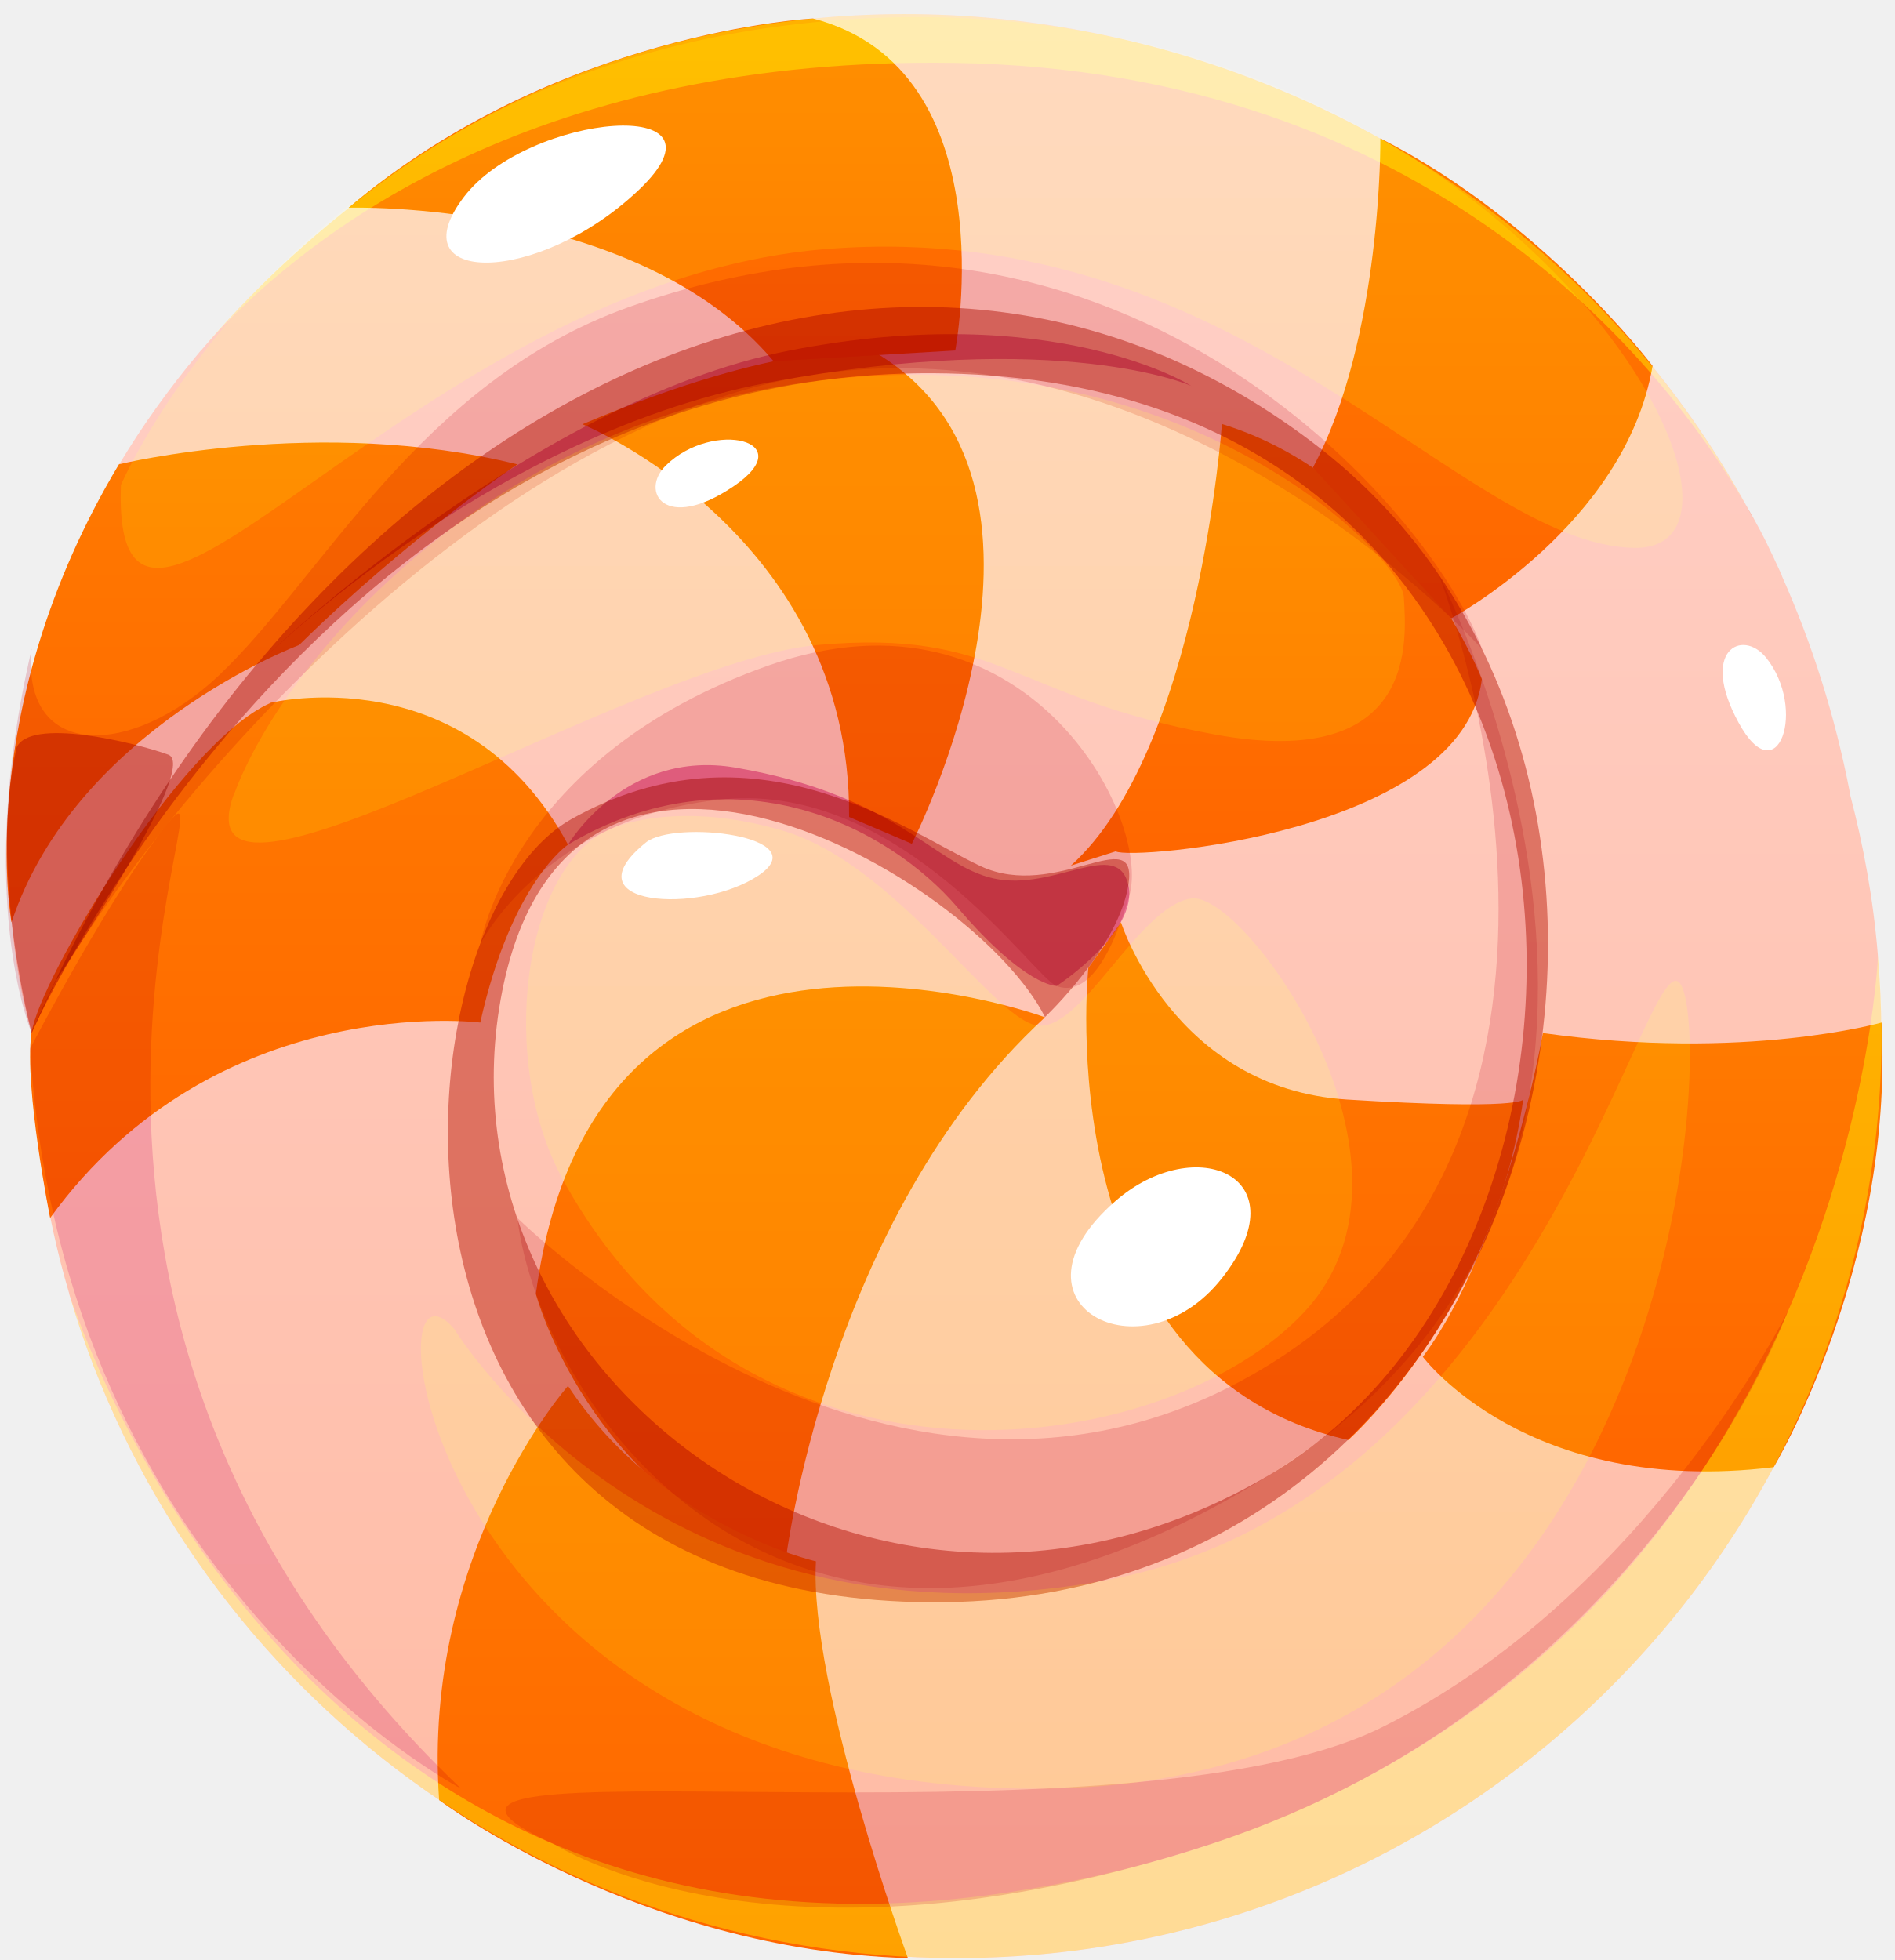
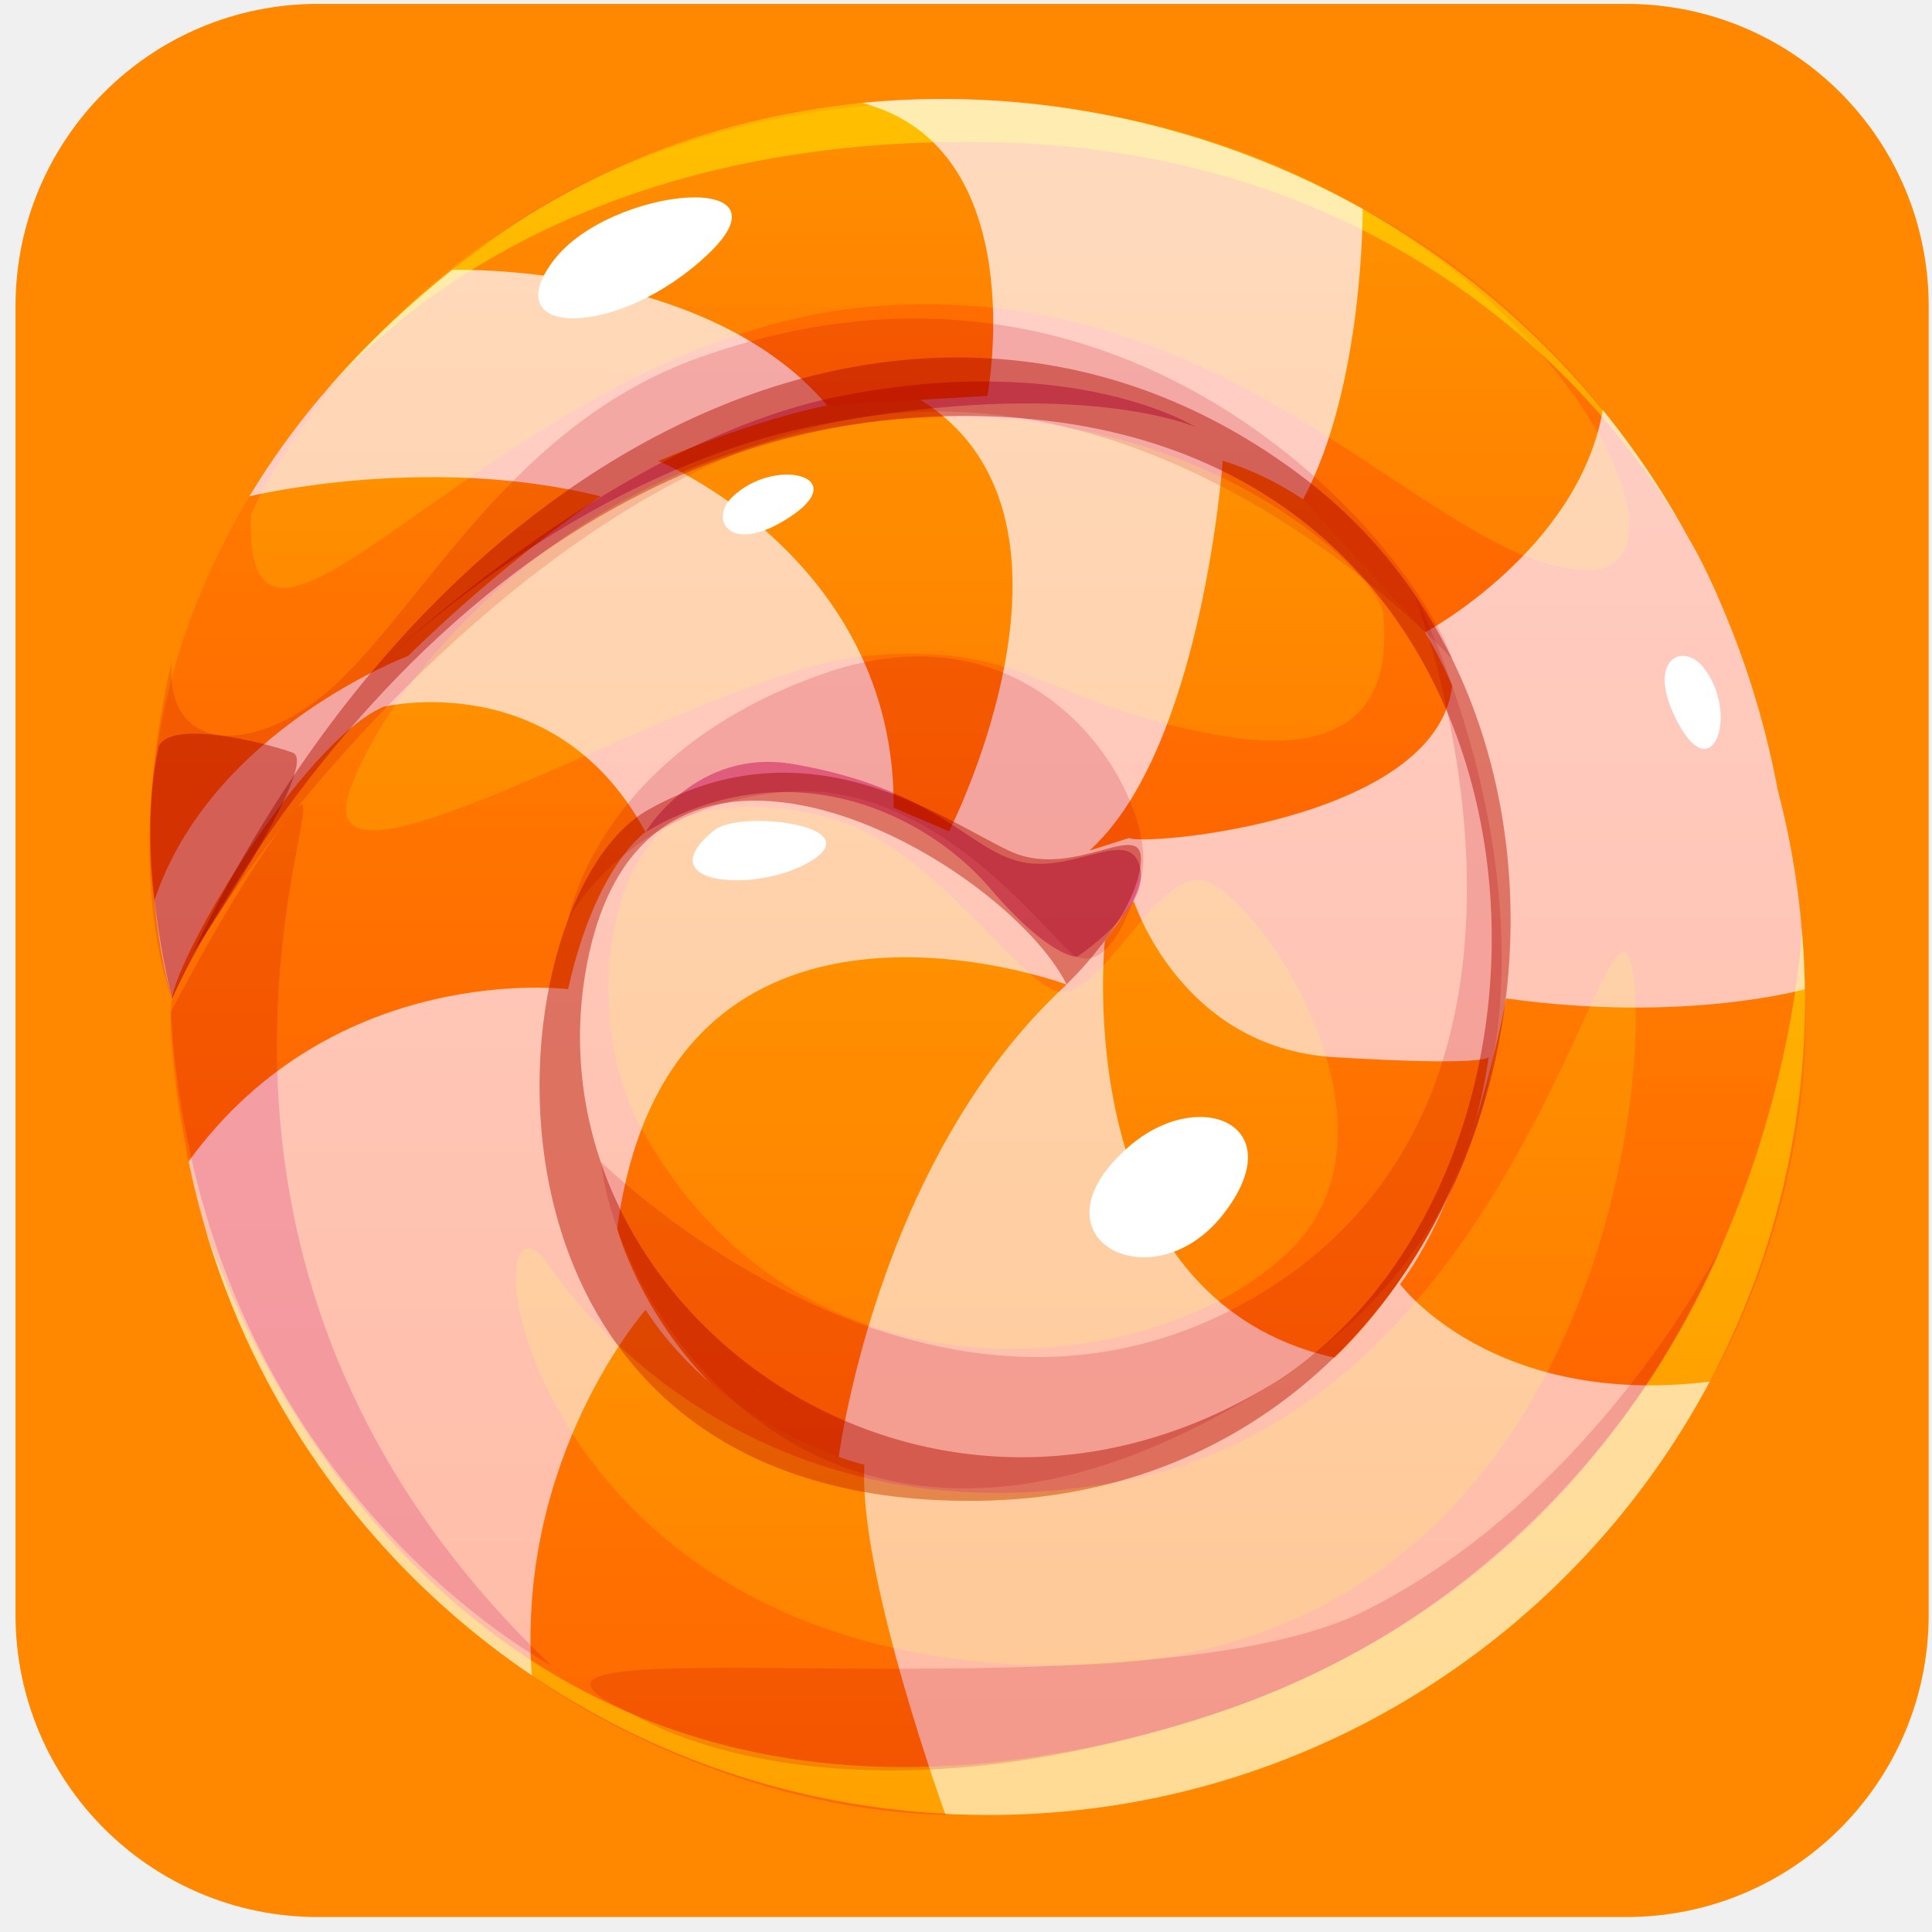
- <svg xmlns="http://www.w3.org/2000/svg" width="58" height="60" viewBox="0 0 58 60" fill="none">
-   <path d="M57.597 31.631C57.597 47.262 44.919 59.941 29.28 59.941C16.418 59.941 5.563 51.367 2.122 39.626C2.122 39.618 2.122 39.611 2.122 39.611C1.374 37.078 0.978 34.4 0.978 31.631C0.978 31.631 -1.807 23.285 3.648 14.215C3.648 14.215 3.648 14.2 3.671 14.177C4.35 13.048 5.151 11.919 6.104 10.782C6.127 10.752 6.15 10.729 6.18 10.698C7.615 8.997 9.392 7.304 11.574 5.671C24.718 -4.185 45.117 0.3 53.463 15.489C53.547 15.634 53.63 15.779 53.707 15.916C53.844 16.16 53.959 16.382 54.058 16.58C54.21 16.893 54.363 17.213 54.508 17.534C54.523 17.564 54.538 17.595 54.546 17.617V17.633C55.461 19.685 56.171 21.897 56.629 24.277C56.629 24.285 56.629 24.3 56.629 24.308C57.048 25.895 57.346 27.542 57.483 29.236C57.552 30.022 57.59 30.823 57.59 31.631H57.597Z" fill="url(#paint0_linear_7_707)" />
-   <path d="M31.988 31.143C31.988 31.143 18.218 26.024 16.403 39.611C16.403 39.611 17.989 45.584 24.047 47.804C24.047 47.804 25.282 37.315 31.98 31.151L31.988 31.143Z" fill="url(#paint1_linear_7_707)" />
-   <path d="M33.316 29.625C33.316 29.625 32.003 41.999 41.272 44.081C41.272 44.081 45.72 40.13 46.627 33.66C46.627 33.66 46.559 33.989 41.242 33.66C35.932 33.332 34.315 28.236 34.315 28.236L33.316 29.625Z" fill="url(#paint2_linear_7_707)" />
-   <path d="M34.154 26.062C34.627 26.345 44.789 25.49 45.361 20.791C45.361 20.791 43.042 14.719 37.404 12.979C37.404 12.979 36.703 22.965 32.781 26.497L34.154 26.062Z" fill="url(#paint3_linear_7_707)" />
-   <path d="M27.914 25.826C27.914 25.826 33.583 14.719 26.717 10.744C26.717 10.744 23.97 10.386 17.829 12.987C17.829 12.987 26.053 16.359 25.992 25.01L27.922 25.834L27.914 25.826Z" fill="url(#paint4_linear_7_707)" />
-   <path d="M8.271 21.516C8.271 21.516 14.252 20.051 17.387 25.856C17.387 25.856 15.663 26.993 14.701 31.303C14.701 31.303 6.615 30.281 1.535 37.284C1.535 37.284 0.734 33.287 0.962 31.631C1.199 29.976 5.509 22.752 8.271 21.523V21.516Z" fill="url(#paint5_linear_7_707)" />
-   <path d="M17.387 42.426C17.387 42.426 12.901 47.499 13.443 55.105C13.443 55.105 19.553 59.705 27.792 59.941C27.792 59.941 24.756 51.603 24.977 47.796C24.977 47.796 20.209 46.713 17.387 42.426Z" fill="url(#paint6_linear_7_707)" />
-   <path d="M43.553 41.533C43.553 41.533 46.742 45.836 54.294 44.913C54.294 44.913 57.979 38.779 57.597 31.303C57.597 31.303 53.425 32.493 47.23 31.624C47.23 31.624 46.086 38.131 43.561 41.526L43.553 41.533Z" fill="url(#paint7_linear_7_707)" />
-   <path d="M44.423 18.93C44.423 18.93 49.748 16.069 50.587 11.202C50.587 11.202 47.238 6.77 42.256 4.237C42.256 4.237 42.31 10.37 40.189 14.314L44.423 18.93Z" fill="url(#paint8_linear_7_707)" />
-   <path d="M29.242 10.729C29.242 10.729 30.867 2.124 24.886 0.567C24.886 0.567 17.028 0.964 10.674 6.358C10.674 6.358 19.492 6.091 23.68 11.057L29.242 10.729Z" fill="url(#paint9_linear_7_707)" />
-   <path d="M3.632 14.215C3.632 14.215 9.789 12.712 15.838 14.215C15.838 14.215 12.535 16.42 9.156 19.746C9.156 19.746 2.32 22.309 0.352 28.236C0.352 28.236 -0.861 21.737 3.64 14.215H3.632Z" fill="url(#paint10_linear_7_707)" />
+ <svg xmlns="http://www.w3.org/2000/svg" width="67" height="67" viewBox="0 0 67 67" fill="none">
+   <path d="M56.403 0.135H11.02C5.231 0.135 0.538 4.827 0.538 10.616V55.999C0.538 61.788 5.231 66.481 11.02 66.481H56.403C62.192 66.481 66.885 61.788 66.885 55.999V10.616C66.885 4.827 62.192 0.135 56.403 0.135Z" fill="#FF8800" />
+   <path d="M62.597 34.631C62.597 50.262 49.919 62.941 34.28 62.941C21.418 62.941 10.562 54.367 7.122 42.626C7.122 42.618 7.122 42.611 7.122 42.611C6.374 40.078 5.978 37.4 5.978 34.631C5.978 34.631 3.193 26.285 8.648 17.215C8.648 17.215 8.648 17.2 8.671 17.177C9.35 16.048 10.151 14.919 11.104 13.782C11.127 13.752 11.15 13.729 11.181 13.698C12.615 11.997 14.392 10.304 16.574 8.671C29.718 -1.185 50.117 3.3 58.463 18.489C58.547 18.634 58.63 18.779 58.707 18.916C58.844 19.16 58.959 19.382 59.058 19.58C59.21 19.893 59.363 20.213 59.508 20.534C59.523 20.564 59.538 20.595 59.546 20.617V20.633C60.461 22.685 61.171 24.897 61.629 27.277C61.629 27.285 61.629 27.3 61.629 27.308C62.048 28.895 62.346 30.542 62.483 32.236C62.552 33.022 62.59 33.823 62.59 34.631H62.597Z" fill="url(#paint0_linear_7_703)" />
+   <path d="M36.988 34.143C36.988 34.143 23.218 29.024 21.403 42.611C21.403 42.611 22.989 48.584 29.047 50.804C29.047 50.804 30.282 40.315 36.98 34.151L36.988 34.143Z" fill="url(#paint1_linear_7_703)" />
+   <path d="M38.316 32.625C38.316 32.625 37.003 44.999 46.272 47.081C46.272 47.081 50.72 43.13 51.627 36.66C51.627 36.66 51.559 36.989 46.242 36.66C40.932 36.332 39.315 31.236 39.315 31.236L38.316 32.625Z" fill="url(#paint2_linear_7_703)" />
+   <path d="M39.154 29.062C39.627 29.345 49.789 28.49 50.361 23.791C50.361 23.791 48.042 17.719 42.404 15.979C42.404 15.979 41.703 25.965 37.781 29.497L39.154 29.062Z" fill="url(#paint3_linear_7_703)" />
+   <path d="M32.914 28.826C32.914 28.826 38.583 17.719 31.717 13.744C31.717 13.744 28.97 13.386 22.829 15.987C22.829 15.987 31.053 19.359 30.992 28.01L32.922 28.834L32.914 28.826Z" fill="url(#paint4_linear_7_703)" />
+   <path d="M13.271 24.516C13.271 24.516 19.252 23.051 22.387 28.856C22.387 28.856 20.663 29.993 19.701 34.303C19.701 34.303 11.615 33.281 6.535 40.284C6.535 40.284 5.734 36.287 5.962 34.631C6.199 32.976 10.509 25.752 13.271 24.523V24.516Z" fill="url(#paint5_linear_7_703)" />
+   <path d="M22.387 45.426C22.387 45.426 17.901 50.499 18.443 58.105C18.443 58.105 24.553 62.705 32.792 62.941C32.792 62.941 29.756 54.603 29.977 50.796C29.977 50.796 25.209 49.713 22.387 45.426Z" fill="url(#paint6_linear_7_703)" />
+   <path d="M48.553 44.533C48.553 44.533 51.742 48.836 59.294 47.913C59.294 47.913 62.979 41.779 62.597 34.303C62.597 34.303 58.425 35.493 52.23 34.624C52.23 34.624 51.086 41.131 48.561 44.526L48.553 44.533Z" fill="url(#paint7_linear_7_703)" />
+   <path d="M49.423 21.93C49.423 21.93 54.748 19.069 55.587 14.202C55.587 14.202 52.238 9.77 47.256 7.237C47.256 7.237 47.31 13.37 45.189 17.314L49.423 21.93Z" fill="url(#paint8_linear_7_703)" />
+   <path d="M34.242 13.729C34.242 13.729 35.867 5.124 29.886 3.567C29.886 3.567 22.028 3.964 15.674 9.358C15.674 9.358 24.492 9.091 28.68 14.057L34.242 13.729Z" fill="url(#paint9_linear_7_703)" />
+   <path d="M8.632 17.215C8.632 17.215 14.789 15.712 20.838 17.215C20.838 17.215 17.535 19.42 14.156 22.746C14.156 22.746 7.32 25.309 5.352 31.236C5.352 31.236 4.139 24.737 8.64 17.215H8.632Z" fill="url(#paint10_linear_7_703)" />
  <g style="mix-blend-mode:multiply" opacity="0.2">
-     <path d="M0.962 19.868C0.657 23.308 4.052 23.179 6.692 20.684C9.857 17.694 12.848 11.69 19.225 9.409C34.01 4.115 43.881 15.665 45.369 19.868C45.369 19.868 36.191 9.737 24.909 11.469C13.626 13.2 2.664 27.306 0.97 31.624C0.97 31.624 -0.807 27.504 0.97 19.868H0.962Z" fill="#CA1B3B" />
+     <path d="M5.962 22.868C5.657 26.308 9.052 26.179 11.691 23.684C14.857 20.694 17.848 14.69 24.225 12.409C39.01 7.115 48.881 18.665 50.369 22.868C50.369 22.868 41.191 12.737 29.909 14.469C18.626 16.201 7.664 30.306 5.97 34.624C5.97 34.624 4.193 30.504 5.97 22.868H5.962Z" fill="#CA1B3B" />
  </g>
  <g style="mix-blend-mode:multiply" opacity="0.64">
-     <path d="M0.962 31.624C0.962 31.624 10.681 10.004 30.363 11.499C50.045 12.995 50.838 38.139 38.808 45.18C26.778 52.221 13.466 42.311 15.281 30.861C17.097 19.41 29.814 26.818 31.988 31.135C31.988 31.135 34.254 28.999 34.544 27.069C34.834 25.139 32.324 27.596 30.012 26.512C27.701 25.429 23.078 21.935 17.486 25.078C11.894 28.221 10.231 49.284 28.921 49.047C47.619 48.811 53.325 23.804 40.418 13.727C27.502 3.649 9.69 11.789 0.962 31.616V31.624Z" fill="#CC5748" />
+     <path d="M5.962 34.624C5.962 34.624 15.681 13.004 35.363 14.499C55.045 15.995 55.838 41.139 43.808 48.18C31.778 55.221 18.466 45.311 20.281 33.861C22.097 22.41 34.814 29.818 36.988 34.135C36.988 34.135 39.254 31.999 39.544 30.069C39.834 28.139 37.324 30.596 35.012 29.512C32.701 28.429 28.078 24.935 22.486 28.078C16.894 31.221 15.231 52.284 33.921 52.047C52.619 51.811 58.325 26.804 45.418 16.727C32.502 6.649 14.69 14.789 5.962 34.616V34.624Z" fill="#CC5748" />
  </g>
  <g style="mix-blend-mode:soft-light">
-     <path d="M57.597 31.631C57.597 47.262 44.919 59.941 29.28 59.941C16.418 59.941 5.562 51.367 2.122 39.626C2.358 40.229 9.011 61.299 30.973 57.912C56.506 53.975 57.49 29.236 57.49 29.236C57.559 30.022 57.597 30.823 57.597 31.631Z" fill="#B3FF5E" />
+     <path d="M62.597 34.631C62.597 50.262 49.919 62.941 34.28 62.941C21.418 62.941 10.562 54.367 7.122 42.626C7.358 43.229 14.011 64.299 35.973 60.912C61.506 56.975 62.49 32.236 62.49 32.236C62.559 33.022 62.597 33.823 62.597 34.631Z" fill="#B3FF5E" />
  </g>
  <g style="mix-blend-mode:multiply" opacity="0.5">
-     <path d="M17.387 25.856C22.49 22.835 27.22 25.33 29.31 27.779C31.401 30.228 32.347 30.182 32.347 30.182C32.347 30.182 34.887 28.519 34.536 27.077C34.185 25.635 32.27 27.291 30.432 26.894C28.586 26.497 27.51 24.361 22.521 23.499C19.126 22.912 17.387 25.856 17.387 25.856Z" fill="#D31F90" />
+     <path d="M22.387 28.856C27.49 25.835 32.22 28.33 34.31 30.779C36.401 33.228 37.347 33.182 37.347 33.182C37.347 33.182 39.887 31.519 39.536 30.077C39.185 28.635 37.27 30.291 35.432 29.894C33.586 29.497 32.51 27.361 27.521 26.499C24.126 25.912 22.387 28.856 22.387 28.856Z" fill="#D31F90" />
  </g>
  <g style="mix-blend-mode:multiply" opacity="0.5">
-     <path d="M7.843 20.364C7.584 20.677 14.633 13.376 23.551 11.705C32.469 10.035 36.466 11.812 36.466 11.812C36.466 11.812 32.263 9.15 24.176 10.729C16.09 12.308 7.843 20.371 7.843 20.371V20.364Z" fill="#D31F90" />
+     <path d="M12.844 23.364C12.584 23.677 19.633 16.376 28.551 14.705C37.469 13.035 41.466 14.812 41.466 14.812C41.466 14.812 37.263 12.15 29.176 13.729C21.09 15.308 12.844 23.371 12.844 23.371V23.364Z" fill="#D31F90" />
  </g>
  <g style="mix-blend-mode:multiply" opacity="0.2">
-     <path d="M15.838 37.284C15.838 37.284 27.602 48.979 39.067 41.64C50.533 34.301 44.041 17.587 44.041 17.587C44.041 17.587 53.592 36.01 38.816 45.18C24.039 54.342 16.494 42.899 15.838 37.284Z" fill="#CA1B3B" />
+     <path d="M20.838 40.284C20.838 40.284 32.602 51.979 44.067 44.64C55.533 37.301 49.041 20.587 49.041 20.587C49.041 20.587 58.592 39.01 43.816 48.18C29.039 57.342 21.494 45.899 20.838 40.284Z" fill="#CA1B3B" />
  </g>
  <g style="mix-blend-mode:multiply" opacity="0.2">
-     <path d="M14.702 28.908C14.702 28.908 15.655 23.141 23.528 20.371C31.408 17.602 35.276 25.048 34.566 27.436C33.857 29.823 33.064 30.456 32.339 30.182C31.622 29.907 27.632 23.942 22.147 24.468C16.654 25.002 14.694 28.908 14.694 28.908H14.702Z" fill="#CA1B3B" />
+     <path d="M19.702 31.908C19.702 31.908 20.655 26.141 28.528 23.371C36.408 20.602 40.276 28.048 39.566 30.436C38.857 32.823 38.064 33.456 37.339 33.182C36.622 32.907 32.632 26.942 27.147 27.468C21.654 28.002 19.694 31.908 19.694 31.908H19.702Z" fill="#CA1B3B" />
  </g>
  <g style="mix-blend-mode:multiply" opacity="0.2">
-     <path d="M16.967 56.455C9.148 52.946 34.223 56.905 42.317 52.869C50.411 48.834 54.721 40.152 54.721 40.152C54.721 40.152 50.434 52.084 37.053 56.455C23.673 60.826 16.967 56.455 16.967 56.455Z" fill="#CA1B3B" />
+     <path d="M21.967 59.455C14.148 55.946 39.223 59.905 47.317 55.869C55.411 51.834 59.721 43.152 59.721 43.152C59.721 43.152 55.434 55.084 42.053 59.455C28.673 63.826 21.967 59.455 21.967 59.455Z" fill="#CA1B3B" />
  </g>
  <g style="mix-blend-mode:soft-light">
-     <path d="M7.172 24.277C5.295 29.305 19.363 20.257 25.008 19.746C30.653 19.235 30.928 21.34 37.191 22.485C43.454 23.629 43.042 19.525 42.973 18.281C42.905 17.038 36.519 10.546 25.694 11.583C14.862 12.628 8.599 20.463 7.18 24.277H7.172Z" fill="#B3B35E" />
+     <path d="M12.172 27.277C10.296 32.304 24.363 23.257 30.008 22.746C35.653 22.235 35.928 24.34 42.191 25.485C48.454 26.629 48.042 22.525 47.973 21.281C47.905 20.038 41.519 13.546 30.694 14.583C19.862 15.628 13.599 23.463 12.18 27.277H12.172Z" fill="#B3B35E" />
  </g>
  <g style="mix-blend-mode:soft-light">
-     <path d="M3.701 14.848C3.411 23.125 12.665 8.578 25.382 7.616C38.099 6.647 44.697 16.672 50.022 16.771C55.347 16.87 46.002 -0.447 26.442 0.567C9.43 1.445 3.701 14.848 3.701 14.848Z" fill="#B3B35E" />
+     <path d="M8.701 17.848C8.411 26.125 17.665 11.578 30.382 10.616C43.099 9.647 49.697 19.672 55.022 19.771C60.347 19.87 51.002 2.553 31.442 3.567C14.43 4.445 8.701 17.848 8.701 17.848Z" fill="#B3B35E" />
  </g>
  <g style="mix-blend-mode:soft-light">
-     <path d="M13.908 40.686C11.169 37.482 12.894 54.914 31.98 54.754C51.067 54.593 52.471 32.646 51.502 30.243C50.533 27.847 47.268 46.049 33.651 48.414C20.034 50.779 13.908 40.686 13.908 40.686Z" fill="#B3B35E" />
+     <path d="M18.908 43.686C16.169 40.482 17.894 57.914 36.98 57.754C56.067 57.593 57.471 35.646 56.502 33.243C55.533 30.847 52.268 49.049 38.651 51.414C25.034 53.779 18.908 43.686 18.908 43.686Z" fill="#B3B35E" />
  </g>
  <g style="mix-blend-mode:soft-light">
-     <path d="M18.569 25.437C16.037 26.642 15.213 32.455 17.25 36.147C22.986 46.56 35.741 44.676 39.937 40.152C44.125 35.621 38.106 27.268 36.466 27.504C34.826 27.748 33.087 31.662 31.713 31.387C30.34 31.113 27.403 26.444 23.963 25.429C20.515 24.415 18.569 25.429 18.569 25.429V25.437Z" fill="#B3B35E" />
+     <path d="M23.569 28.437C21.037 29.642 20.213 35.455 22.25 39.147C27.986 49.56 40.741 47.676 44.937 43.152C49.125 38.621 43.106 30.268 41.466 30.504C39.826 30.748 38.087 34.662 36.713 34.387C35.34 34.112 32.403 29.444 28.963 28.429C25.515 27.415 23.569 28.429 23.569 28.429V28.437Z" fill="#B3B35E" />
  </g>
-   <path d="M14.206 6.022C12.138 8.73 16.448 8.761 19.553 5.816C22.658 2.871 16.159 3.466 14.206 6.022Z" fill="white" />
-   <path d="M20.385 14.246C19.569 15.047 20.354 16.305 22.445 14.894C24.543 13.483 21.827 12.834 20.385 14.246Z" fill="white" />
-   <path d="M54.058 20.127C53.333 19.235 52.013 19.906 53.218 22.118C54.424 24.338 55.324 21.691 54.058 20.127Z" fill="white" />
-   <path d="M34.147 36.765C30.539 39.908 34.948 42.25 37.404 39.13C39.861 36.01 36.603 34.629 34.147 36.765Z" fill="white" />
+   <path d="M19.206 9.022C17.138 11.73 21.448 11.761 24.553 8.816C27.658 5.871 21.159 6.466 19.206 9.022Z" fill="white" />
+   <path d="M25.385 17.246C24.569 18.047 25.354 19.305 27.445 17.894C29.543 16.483 26.827 15.834 25.385 17.246Z" fill="white" />
+   <path d="M59.058 23.127C58.333 22.235 57.013 22.906 58.218 25.118C59.424 27.338 60.324 24.691 59.058 23.127Z" fill="white" />
+   <path d="M39.147 39.765C35.539 42.908 39.948 45.25 42.404 42.13C44.861 39.01 41.603 37.629 39.147 39.765Z" fill="white" />
  <g style="mix-blend-mode:multiply" opacity="0.2">
-     <path d="M0.924 32.097C0.924 32.097 3.472 27.161 5.25 25.078C7.035 22.996 -1.212 40.16 14.114 54.754C14.114 54.754 1.901 48.391 0.924 32.097Z" fill="#CA0092" />
+     <path d="M5.924 35.097C5.924 35.097 8.472 30.161 10.25 28.078C12.035 25.996 3.788 43.16 19.114 57.754C19.114 57.754 6.901 51.391 5.924 35.097Z" fill="#CA0092" />
  </g>
-   <path d="M19.774 25.788C17.356 27.741 21.407 28.008 23.215 26.802C25.023 25.597 20.652 25.086 19.774 25.788Z" fill="white" />
+   <path d="M24.774 28.788C22.356 30.741 26.407 31.008 28.215 29.802C30.023 28.597 25.652 28.086 24.774 28.788Z" fill="white" />
  <g style="mix-blend-mode:multiply" opacity="0.64">
-     <path d="M0.497 22.912C0.863 21.928 4.151 22.736 5.151 23.102C6.15 23.469 1.702 30.029 1.702 30.029L0.97 31.624C0.97 31.624 -0.357 26.673 0.505 22.904L0.497 22.912Z" fill="#CC5748" />
+     <path d="M5.497 25.912C5.863 24.928 9.151 25.736 10.15 26.102C11.15 26.469 6.702 33.029 6.702 33.029L5.97 34.624C5.97 34.624 4.643 29.673 5.505 25.904L5.497 25.912Z" fill="#CC5748" />
  </g>
  <g style="mix-blend-mode:soft-light">
-     <path d="M53.455 15.489C50.938 11.126 43.774 2.147 29.204 1.925C16.731 1.735 9.583 6.823 6.173 10.698C7.607 8.997 9.384 7.304 11.566 5.671C24.71 -4.185 45.109 0.3 53.455 15.489Z" fill="#B3FF5E" />
+     <path d="M58.455 18.489C55.938 14.126 48.774 5.147 34.204 4.925C21.731 4.735 14.583 9.823 11.173 13.698C12.607 11.997 14.384 10.304 16.566 8.671C29.71 -1.185 50.109 3.3 58.455 18.489Z" fill="#B3FF5E" />
  </g>
  <g style="mix-blend-mode:multiply" opacity="0.64">
-     <path d="M53.699 15.916C53.623 15.771 53.539 15.634 53.455 15.489C53.539 15.634 53.623 15.779 53.699 15.916Z" fill="#CC5748" />
+     <path d="M58.699 18.916C58.623 18.771 58.539 18.634 58.455 18.489C58.539 18.634 58.623 18.779 58.699 18.916Z" fill="#CC5748" />
  </g>
  <defs>
-     <linearGradient id="paint0_linear_7_707" x1="28.929" y1="59.941" x2="28.929" y2="0.43" gradientUnits="userSpaceOnUse">
+     <linearGradient id="paint0_linear_7_703" x1="33.929" y1="62.941" x2="33.929" y2="3.43" gradientUnits="userSpaceOnUse">
      <stop stop-color="#FFBBA4" />
      <stop offset="1" stop-color="#FFD1C9" />
    </linearGradient>
-     <linearGradient id="paint1_linear_7_707" x1="24.192" y1="47.796" x2="24.192" y2="30.197" gradientUnits="userSpaceOnUse">
+     <linearGradient id="paint1_linear_7_703" x1="29.192" y1="50.796" x2="29.192" y2="33.197" gradientUnits="userSpaceOnUse">
      <stop stop-color="#FF6600" />
      <stop offset="1" stop-color="#FF7A00" />
    </linearGradient>
-     <linearGradient id="paint2_linear_7_707" x1="39.937" y1="44.074" x2="39.937" y2="28.236" gradientUnits="userSpaceOnUse">
+     <linearGradient id="paint2_linear_7_703" x1="44.937" y1="47.074" x2="44.937" y2="31.236" gradientUnits="userSpaceOnUse">
      <stop stop-color="#FF6600" />
      <stop offset="1" stop-color="#FF7A00" />
    </linearGradient>
-     <linearGradient id="paint3_linear_7_707" x1="39.075" y1="26.497" x2="39.075" y2="12.987" gradientUnits="userSpaceOnUse">
+     <linearGradient id="paint3_linear_7_703" x1="44.075" y1="29.497" x2="44.075" y2="15.987" gradientUnits="userSpaceOnUse">
      <stop stop-color="#FF6600" />
      <stop offset="1" stop-color="#FF7A00" />
    </linearGradient>
-     <linearGradient id="paint4_linear_7_707" x1="23.963" y1="25.826" x2="23.963" y2="10.729" gradientUnits="userSpaceOnUse">
+     <linearGradient id="paint4_linear_7_703" x1="28.963" y1="28.826" x2="28.963" y2="13.729" gradientUnits="userSpaceOnUse">
      <stop stop-color="#FF6600" />
      <stop offset="1" stop-color="#FF7A00" />
    </linearGradient>
-     <linearGradient id="paint5_linear_7_707" x1="9.156" y1="37.276" x2="9.156" y2="21.355" gradientUnits="userSpaceOnUse">
+     <linearGradient id="paint5_linear_7_703" x1="14.155" y1="40.276" x2="14.155" y2="24.355" gradientUnits="userSpaceOnUse">
      <stop stop-color="#FF6600" />
      <stop offset="1" stop-color="#FF7A00" />
    </linearGradient>
-     <linearGradient id="paint6_linear_7_707" x1="20.599" y1="59.941" x2="20.599" y2="42.426" gradientUnits="userSpaceOnUse">
+     <linearGradient id="paint6_linear_7_703" x1="25.599" y1="62.941" x2="25.599" y2="45.426" gradientUnits="userSpaceOnUse">
      <stop stop-color="#FF6600" />
      <stop offset="1" stop-color="#FF7A00" />
    </linearGradient>
-     <linearGradient id="paint7_linear_7_707" x1="50.587" y1="45.042" x2="50.587" y2="31.303" gradientUnits="userSpaceOnUse">
+     <linearGradient id="paint7_linear_7_703" x1="55.587" y1="48.042" x2="55.587" y2="34.303" gradientUnits="userSpaceOnUse">
      <stop stop-color="#FF6600" />
      <stop offset="1" stop-color="#FF7A00" />
    </linearGradient>
-     <linearGradient id="paint8_linear_7_707" x1="45.384" y1="18.93" x2="45.384" y2="4.237" gradientUnits="userSpaceOnUse">
+     <linearGradient id="paint8_linear_7_703" x1="50.384" y1="21.93" x2="50.384" y2="7.237" gradientUnits="userSpaceOnUse">
      <stop stop-color="#FF6600" />
      <stop offset="1" stop-color="#FF7A00" />
    </linearGradient>
-     <linearGradient id="paint9_linear_7_707" x1="20.057" y1="11.057" x2="20.057" y2="0.567" gradientUnits="userSpaceOnUse">
+     <linearGradient id="paint9_linear_7_703" x1="25.057" y1="14.057" x2="25.057" y2="3.567" gradientUnits="userSpaceOnUse">
      <stop stop-color="#FF6600" />
      <stop offset="1" stop-color="#FF7A00" />
    </linearGradient>
-     <linearGradient id="paint10_linear_7_707" x1="8.019" y1="28.236" x2="8.019" y2="13.551" gradientUnits="userSpaceOnUse">
+     <linearGradient id="paint10_linear_7_703" x1="13.019" y1="31.236" x2="13.019" y2="16.551" gradientUnits="userSpaceOnUse">
      <stop stop-color="#FF6600" />
      <stop offset="1" stop-color="#FF7A00" />
    </linearGradient>
  </defs>
</svg>
